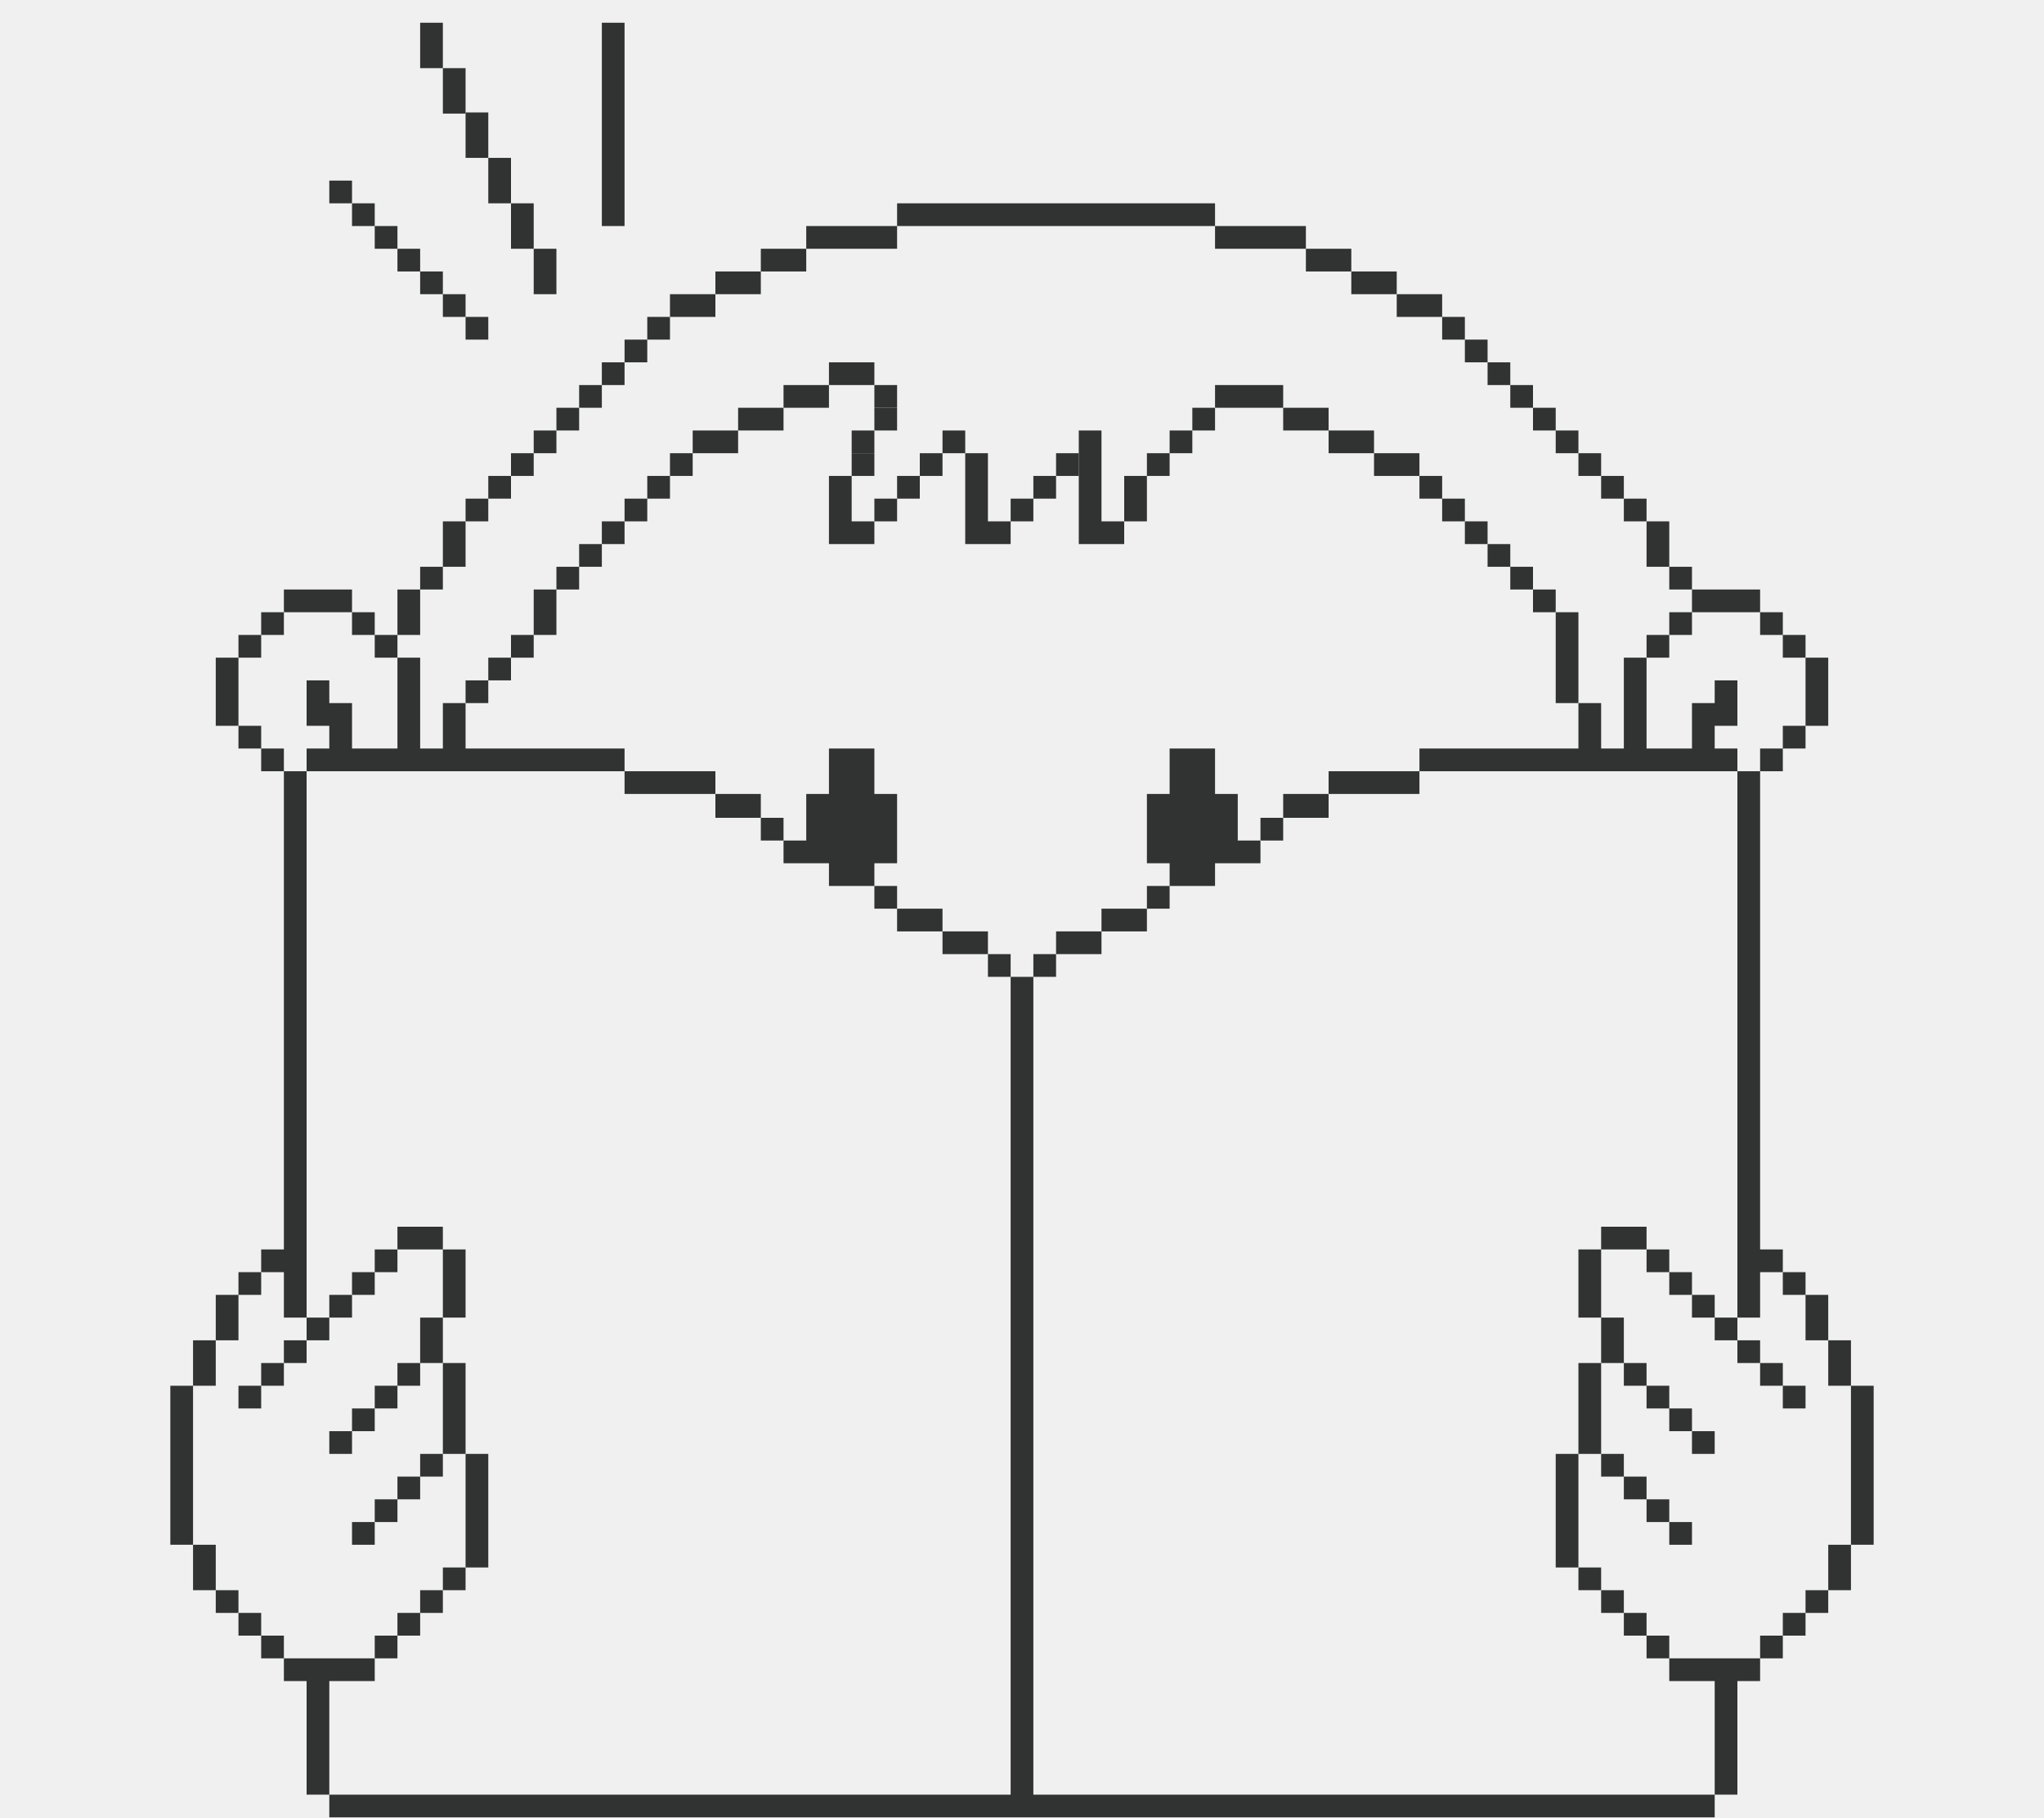
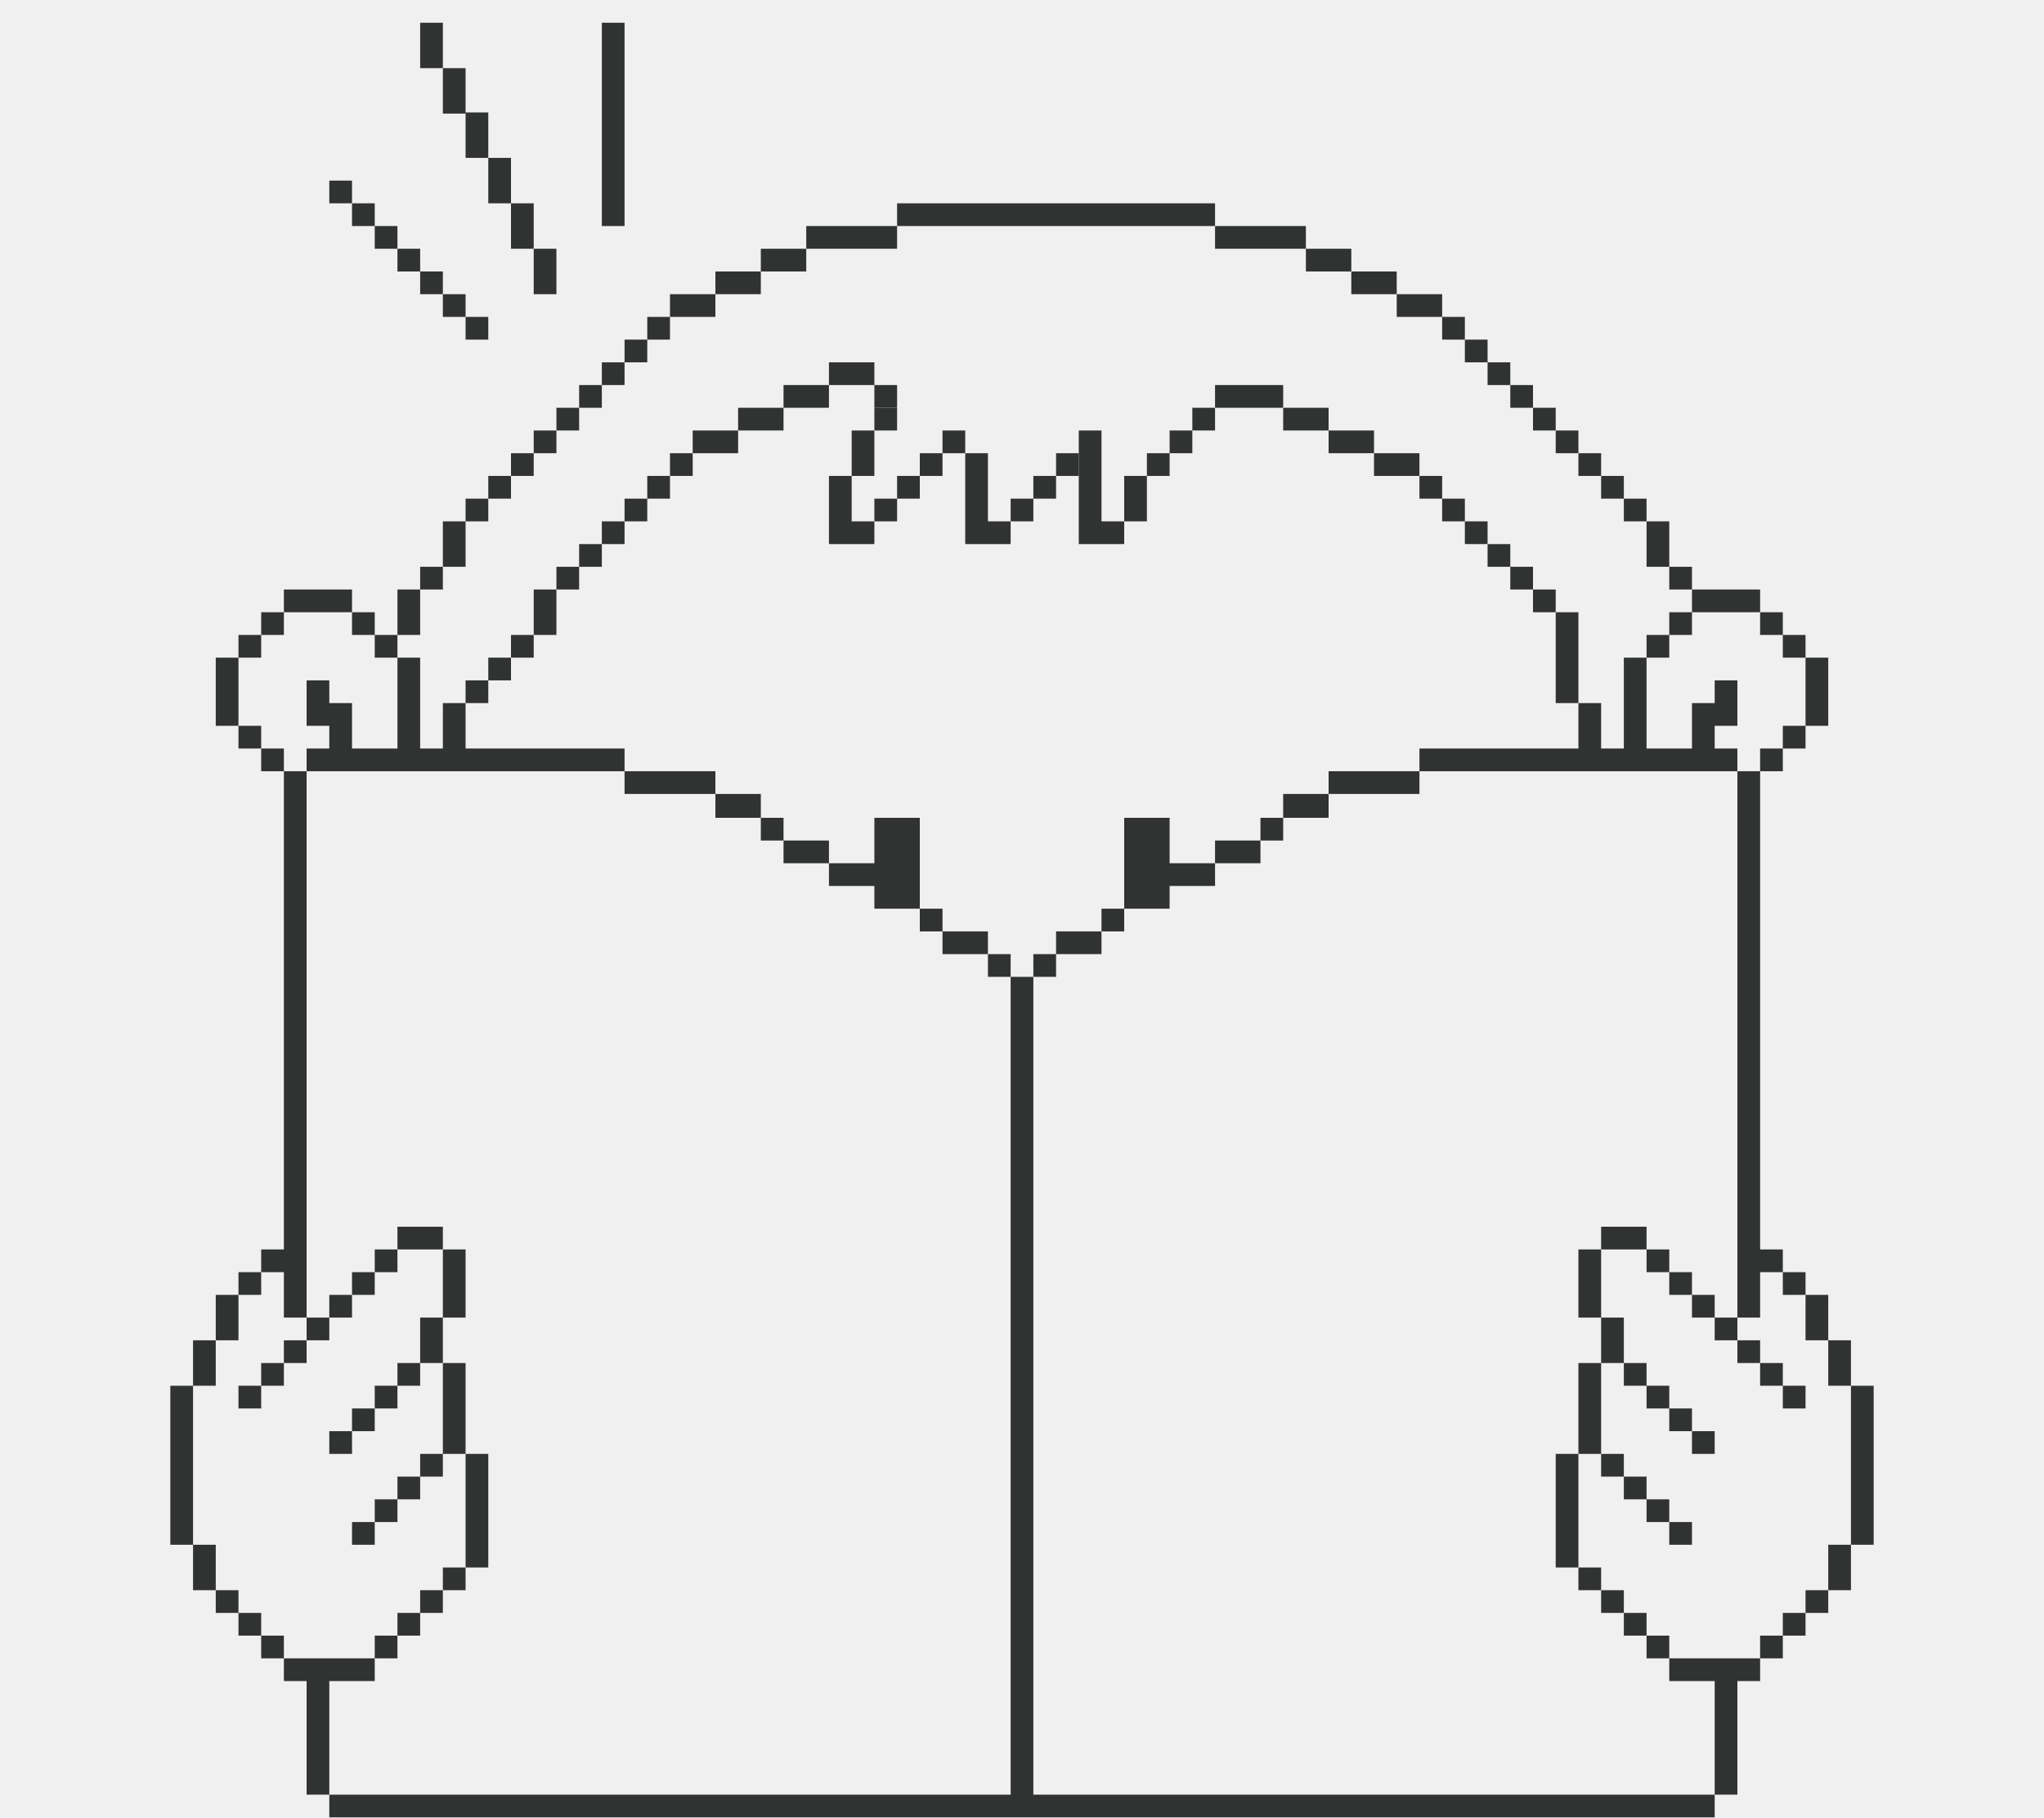
<svg xmlns="http://www.w3.org/2000/svg" width="180" height="160" viewBox="0 0 180 160" fill="none">
  <g clip-path="url(#clip0_1178_5154)">
    <path d="M163 122V124V126V128V130V132V134V136H165V134V132V130V128V126V124V122H163Z" fill="#313232" />
    <path d="M161 138V140H163V138V136H161V138Z" fill="#313232" />
    <path d="M161 122H163V120V118H161V120V122Z" fill="#313232" />
    <path d="M161 140H159V142H161V140Z" fill="#313232" />
    <path d="M159 118H161V116V114H159V116V118Z" fill="#313232" />
    <path d="M159 61.9V63.9H161V61.9V59.9V57.9H159V59.9V61.9Z" fill="#313232" />
    <path d="M159 142H157V144H159V142Z" fill="#313232" />
    <path d="M159 122H157V124H159V122Z" fill="#313232" />
    <path d="M159 112H157V114H159V112Z" fill="#313232" />
    <path d="M159 63.9H157V65.9H159V63.9Z" fill="#313232" />
    <path d="M159 55.9H157V57.9H159V55.9Z" fill="#313232" />
    <path d="M157 144H155V146H157V144Z" fill="#313232" />
    <path d="M157 120H155V122H157V120Z" fill="#313232" />
    <path d="M157 65.9H155V67.9H157V65.9Z" fill="#313232" />
    <path d="M157 53.9H155V55.9H157V53.9Z" fill="#313232" />
    <path d="M155 118H153V120H155V118Z" fill="#313232" />
    <path d="M153 69.9V72V74V76V78V80V82V84V86V88V90V92V94V96V98V100V102V104V106V108V110V112V114V116H155V114V112H157V110H155V108V106V104V102V100V98V96V94V92V90V88V86V84V82V80V78V76V74V72V69.9V67.9H153V69.9Z" fill="#313232" />
    <path d="M151 146H149H147V148H149H151V150V152V154V156V158H153V156V154V152V150V148H155V146H153H151Z" fill="#313232" />
    <path d="M153 116H151V118H153V116Z" fill="#313232" />
    <path d="M151 65.9V63.9H153V61.9V59.9H151V61.9H149V63.9V65.9H147H145V63.9V61.9V59.9V57.9H143V59.9V61.9V63.9V65.9H141V63.9V61.9H139V63.9V65.9H137H135H133H131H129H127H125V67.9H127H129H131H133H135H137H139H141H143H145H147H149H151H153V65.9H151Z" fill="#313232" />
    <path d="M151 126H149V128H151V126Z" fill="#313232" />
    <path d="M151 114H149V116H151V114Z" fill="#313232" />
    <path d="M151 53.9H153H155V51.9H153H151H149V53.9H151Z" fill="#313232" />
    <path d="M147 158H145H143H141H139H137H135H133H131H129H127H125H123H121H119H117H115H113H111H109H107H105H103H101H99H97H95H93H91V156V154V152V150V148V146V144V142V140V138V136V134V132V130V128V126V124V122V120V118V116V114V112V110V108V106V104V102V100V98V96V94V92V90V88V86H89V88V90V92V94V96V98V100V102V104V106V108V110V112V114V116V118V120V122V124V126V128V130V132V134V136V138V140V142V144V146V148V150V152V154V156V158H87H85H83H81H79H77H75H73H71H69H67H65H63H61H59H57H55H53H51H49H47H45H43H41H39H37H35H33H31H29V160H31H33H35H37H39H41H43H45H47H49H51H53H55H57H59H61H63H65H67H69H71H73H75H77H79H81H83H85H87H89H91H93H95H97H99H101H103H105H107H109H111H113H115H117H119H121H123H125H127H129H131H133H135H137H139H141H143H145H147H149H151V158H149H147Z" fill="#313232" />
    <path d="M149 134H147V136H149V134Z" fill="#313232" />
    <path d="M149 124H147V126H149V124Z" fill="#313232" />
    <path d="M149 112H147V114H149V112Z" fill="#313232" />
    <path d="M149 53.9H147V55.9H149V53.9Z" fill="#313232" />
    <path d="M149 49.9H147V51.9H149V49.9Z" fill="#313232" />
    <path d="M147 144H145V146H147V144Z" fill="#313232" />
    <path d="M147 132H145V134H147V132Z" fill="#313232" />
    <path d="M147 122H145V124H147V122Z" fill="#313232" />
    <path d="M147 110H145V112H147V110Z" fill="#313232" />
    <path d="M147 55.9H145V57.9H147V55.9Z" fill="#313232" />
    <path d="M145 49.9H147V47.9V45.9H145V47.9V49.9Z" fill="#313232" />
    <path d="M145 142H143V144H145V142Z" fill="#313232" />
    <path d="M145 130H143V132H145V130Z" fill="#313232" />
    <path d="M145 120H143V122H145V120Z" fill="#313232" />
    <path d="M143 108H141V110H143H145V108H143Z" fill="#313232" />
    <path d="M145 43.9H143V45.9H145V43.9Z" fill="#313232" />
    <path d="M143 140H141V142H143V140Z" fill="#313232" />
    <path d="M143 128H141V130H143V128Z" fill="#313232" />
    <path d="M141 120H143V118V116H141V118V120Z" fill="#313232" />
    <path d="M143 41.9H141V43.9H143V41.9Z" fill="#313232" />
    <path d="M141 138H139V140H141V138Z" fill="#313232" />
    <path d="M139 122V124V126V128H141V126V124V122V120H139V122Z" fill="#313232" />
    <path d="M139 112V114V116H141V114V112V110H139V112Z" fill="#313232" />
    <path d="M141 39.9H139V41.9H141V39.9Z" fill="#313232" />
    <path d="M137 130V132V134V136V138H139V136V134V132V130V128H137V130Z" fill="#313232" />
-     <path d="M137 57.9V59.9V61.9H139V59.9V57.9V55.9V53.9H137V55.9V57.9Z" fill="#313232" />
+     <path d="M139 57.9V55.9V53.9H137V55.9V57.9V59.9V61.9H139V59.9V57.9Z" fill="#313232" />
    <path d="M139 37.9H137V39.9H139V37.9Z" fill="#313232" />
    <path d="M137 51.9H135V53.9H137V51.9Z" fill="#313232" />
    <path d="M137 35.9H135V37.9H137V35.9Z" fill="#313232" />
    <path d="M135 49.9H133V51.9H135V49.9Z" fill="#313232" />
    <path d="M135 33.9H133V35.9H135V33.9Z" fill="#313232" />
    <path d="M133 47.9H131V49.9H133V47.9Z" fill="#313232" />
    <path d="M133 31.9H131V33.9H133V31.9Z" fill="#313232" />
    <path d="M131 45.9H129V47.9H131V45.9Z" fill="#313232" />
    <path d="M131 29.9H129V31.9H131V29.9Z" fill="#313232" />
    <path d="M129 43.9H127V45.9H129V43.9Z" fill="#313232" />
    <path d="M129 27.9H127V29.9H129V27.9Z" fill="#313232" />
    <path d="M127 41.9H125V43.9H127V41.9Z" fill="#313232" />
    <path d="M125 27.9H127V25.9H125H123V27.9H125Z" fill="#313232" />
    <path d="M121 67.9H119H117V69.9H119H121H123H125V67.9H123H121Z" fill="#313232" />
-     <path d="M123 41.9H125V39.9H123H121V41.9H123Z" fill="#313232" />
+     <path d="M123 39.9H121V41.9H123H125V39.9H123Z" fill="#313232" />
    <path d="M121 25.9H123V23.9H121H119V25.9H121Z" fill="#313232" />
-     <path d="M119 39.9H121V37.9H119H117V39.9H119Z" fill="#313232" />
+     <path d="M119 37.9H117V39.9H119H121V37.9H119Z" fill="#313232" />
    <path d="M117 23.9H119V21.9H117H115V23.9H117Z" fill="#313232" />
    <path d="M113 69.9V72H115H117V69.9H115H113Z" fill="#313232" />
-     <path d="M115 37.9H117V35.9H115H113V37.9H115Z" fill="#313232" />
-     <path d="M113 72H111V74H113V72Z" fill="#313232" />
-     <path d="M111 35.9H113V33.9H111H109H107V35.9H109H111Z" fill="#313232" />
-     <path d="M109 72V69.9H107V67.9V65.9H105H103V67.9V69.9H101V72V74V76H103V78H105H107V76H109H111V74H109V72Z" fill="#313232" />
+     <path d="M115 35.9H113V37.9H115H117V35.9H115Z" fill="#313232" />
+     <path d="M111 74H109H107V76H109H111V74H113V72H111V74Z" fill="#313232" />
+     <path d="M111 33.9H109H107V35.9H109H111H113V33.9H111Z" fill="#313232" />
    <path d="M109 21.9H111H113H115V19.9H113H111H109H107V21.9H109Z" fill="#313232" />
    <path d="M107 35.9H105V37.9H107V35.9Z" fill="#313232" />
    <path d="M105 37.9H103V39.9H105V37.9Z" fill="#313232" />
-     <path d="M103 78H101V80H103V78Z" fill="#313232" />
    <path d="M103 39.9H101V41.9H103V39.9Z" fill="#313232" />
-     <path d="M101 43.9V41.9H99V43.9V45.9H101V43.9Z" fill="#313232" />
-     <path d="M97 80V82H99H101V80H99H97Z" fill="#313232" />
-     <path d="M95 41.9V43.9V45.9V47.9H97H99V45.9H97V43.9V41.9V39.9V37.9H95V39.9V41.9Z" fill="#313232" />
+     <path d="M99 43.9V45.9H101V43.9V41.9H99V43.9Z" fill="#313232" />
+     <path d="M97 80V82H98H99V80H98H97Z" fill="#313232" />
+     <path d="M103 76V74V72H101H99V74V76V78V80H101H103V78H105H107V76H105H103Z" fill="#313232" />
+     <path d="M97 43.9V41.9V39.9V37.9H95V39.9V41.9V43.9V45.9V47.9H97H99V45.9H97V43.9Z" fill="#313232" />
    <path d="M93 82V84H95H97V82H95H93Z" fill="#313232" />
    <path d="M93 84H91V86H93V84Z" fill="#313232" />
    <path d="M93 41.9H91V43.9H93V41.9Z" fill="#313232" />
    <path d="M95 39.9H93V41.9H95V39.9Z" fill="#313232" />
    <path d="M91 43.9H89V45.9H91V43.9Z" fill="#313232" />
    <path d="M89 84H87V86H89V84Z" fill="#313232" />
    <path d="M85 82H83V84H85H87V82H85Z" fill="#313232" />
    <path d="M85 43.9V45.9V47.9H87H89V45.9H87V43.9V41.9V39.9H85V41.9V43.9Z" fill="#313232" />
    <path d="M85 37.9H83V39.9H85V37.9Z" fill="#313232" />
-     <path d="M81 80H79V82H81H83V80H81Z" fill="#313232" />
+     <path d="M82 80H81V82H82H83V80H82Z" fill="#313232" />
    <path d="M83 39.9H81V41.9H83V39.9Z" fill="#313232" />
    <path d="M83 19.9H85H87H89H91H93H95H97H99H101H103H105H107V17.9H105H103H101H99H97H95H93H91H89H87H85H83H81H79V19.9H81H83Z" fill="#313232" />
    <path d="M81 41.9H79V43.9H81V41.9Z" fill="#313232" />
-     <path d="M79 78H77V80H79V78Z" fill="#313232" />
-     <path d="M79 76V74V72V69.9H77V67.9V65.9H75H73V67.9V69.9H71V72V74H69V76H71H73V78H75H77V76H79Z" fill="#313232" />
+     <path d="M81 76V74V72H79H77V74V76H73V78H75H77V80H79H81V78V76Z" fill="#313232" />
+     <path d="M71 74H69V76H71H73V74H71Z" fill="#313232" />
    <path d="M79 43.9H77V45.9H79V43.9Z" fill="#313232" />
-     <path d="M77 39.9H75V41.9H77V39.9Z" fill="#313232" />
-     <path d="M77 37.9H75V39.9H77V37.9Z" fill="#313232" />
+     <path d="M77 39.9V37.9H75V39.9V41.9H77V39.9Z" fill="#313232" />
    <path d="M79 35.9H77V37.9H79V35.9Z" fill="#313232" />
-     <path d="M79 33.9H77V35.9H79V33.9Z" fill="#313232" />
-     <path d="M77 33.9V31.9H75H73V33.9H75H77Z" fill="#313232" />
-     <path d="M73 43.9V45.9V47.9H75H77V45.9H75V43.9V41.9H73V43.9Z" fill="#313232" />
+     <path d="M77 33.9V35.9H79V33.9H77V31.9H75H73V33.9H75H77Z" fill="#313232" />
+     <path d="M75 43.9V41.9H73V43.9V45.9V47.9H75H77V45.9H75V43.9Z" fill="#313232" />
    <path d="M75 21.9H77H79V19.9H77H75H73H71V21.9H73H75Z" fill="#313232" />
    <path d="M73 35.9V33.9H71H69V35.9H71H73Z" fill="#313232" />
    <path d="M71 23.9V21.9H69H67V23.9H69H71Z" fill="#313232" />
    <path d="M69 72H67V74H69V72Z" fill="#313232" />
    <path d="M69 37.9V35.9H67H65V37.9H67H69Z" fill="#313232" />
    <path d="M65 69.9H63V72H65H67V69.9H65Z" fill="#313232" />
    <path d="M67 25.9V23.9H65H63V25.9H65H67Z" fill="#313232" />
    <path d="M65 39.9V37.9H63H61V39.9H63H65Z" fill="#313232" />
    <path d="M61 67.9H59H57H55V69.9H57H59H61H63V67.9H61Z" fill="#313232" />
    <path d="M63 27.9V25.9H61H59V27.9H61H63Z" fill="#313232" />
    <path d="M61 39.9H59V41.9H61V39.9Z" fill="#313232" />
    <path d="M59 41.9H57V43.9H59V41.9Z" fill="#313232" />
    <path d="M59 27.9H57V29.9H59V27.9Z" fill="#313232" />
    <path d="M57 43.9H55V45.9H57V43.9Z" fill="#313232" />
    <path d="M57 29.9H55V31.9H57V29.9Z" fill="#313232" />
    <path d="M53 65.9H51H49H47H45H43H41V63.9V61.9H39V63.9V65.9H37V63.9V61.9V59.9V57.9H35V59.9V61.9V63.9V65.9H33H31V63.9V61.9H29V59.9H27V61.9V63.9H29V65.9H27V67.9H29H31H33H35H37H39H41H43H45H47H49H51H53H55V65.9H53Z" fill="#313232" />
    <path d="M55 45.9H53V47.9H55V45.9Z" fill="#313232" />
    <path d="M55 31.9H53V33.9H55V31.9Z" fill="#313232" />
    <path d="M55 16.3V12.8V9.2V5.6V2H53V5.6V9.2V12.8V16.3V19.9H55V16.3Z" fill="#313232" />
    <path d="M53 47.9H51V49.9H53V47.9Z" fill="#313232" />
    <path d="M53 33.9H51V35.9H53V33.9Z" fill="#313232" />
    <path d="M51 49.9H49V51.9H51V49.9Z" fill="#313232" />
    <path d="M51 35.9H49V37.9H51V35.9Z" fill="#313232" />
    <path d="M49 53.9V51.9H47V53.9V55.9H49V53.9Z" fill="#313232" />
    <path d="M49 37.9H47V39.9H49V37.9Z" fill="#313232" />
    <path d="M47 25.9H49V23.9V21.9H47V23.9V25.9Z" fill="#313232" />
    <path d="M47 55.9H45V57.9H47V55.9Z" fill="#313232" />
    <path d="M47 39.9H45V41.9H47V39.9Z" fill="#313232" />
    <path d="M45 21.9H47V19.9V17.9H45V19.9V21.9Z" fill="#313232" />
    <path d="M45 57.9H43V59.9H45V57.9Z" fill="#313232" />
    <path d="M45 41.9H43V43.9H45V41.9Z" fill="#313232" />
    <path d="M43 17.9H45V15.9V13.9H43V15.9V17.9Z" fill="#313232" />
    <path d="M41 132V134V136V138H43V136V134V132V130V128H41V130V132Z" fill="#313232" />
    <path d="M43 59.9H41V61.9H43V59.9Z" fill="#313232" />
    <path d="M43 43.9H41V45.9H43V43.9Z" fill="#313232" />
    <path d="M43 27.9H41V29.9H43V27.9Z" fill="#313232" />
-     <path d="M41 13.9H43V11.9V9.9H41V11.9V13.9Z" fill="#313232" />
-     <path d="M39 10H41V8V6H39V8V10Z" fill="#313232" />
-     <path d="M37 6H39V4V2H37V4V6Z" fill="#313232" />
+     <path d="M39 10H41V11.9V13.9H43V11.9V9.9H41V8V6H39V8V10Z" fill="#313232" />
+     <path d="M39 4V2H37V4V6H39V4Z" fill="#313232" />
    <path d="M41 138H39V140H41V138Z" fill="#313232" />
    <path d="M39 124V126V128H41V126V124V122V120H39V122V124Z" fill="#313232" />
    <path d="M39 114V116H41V114V112V110H39V112V114Z" fill="#313232" />
    <path d="M41 47.9V45.9H39V47.9V49.9H41V47.9Z" fill="#313232" />
    <path d="M41 25.9H39V27.9H41V25.9Z" fill="#313232" />
    <path d="M39 140H37V142H39V140Z" fill="#313232" />
    <path d="M39 128H37V130H39V128Z" fill="#313232" />
    <path d="M37 118V120H39V118V116H37V118Z" fill="#313232" />
    <path d="M39 110V108H37H35V110H37H39Z" fill="#313232" />
    <path d="M39 49.9H37V51.9H39V49.9Z" fill="#313232" />
    <path d="M39 23.9H37V25.9H39V23.9Z" fill="#313232" />
    <path d="M37 142H35V144H37V142Z" fill="#313232" />
    <path d="M37 130H35V132H37V130Z" fill="#313232" />
    <path d="M37 120H35V122H37V120Z" fill="#313232" />
    <path d="M37 53.9V51.9H35V53.9V55.9H37V53.9Z" fill="#313232" />
    <path d="M37 21.9H35V23.9H37V21.9Z" fill="#313232" />
    <path d="M35 144H33V146H35V144Z" fill="#313232" />
    <path d="M35 132H33V134H35V132Z" fill="#313232" />
    <path d="M35 122H33V124H35V122Z" fill="#313232" />
    <path d="M35 110H33V112H35V110Z" fill="#313232" />
    <path d="M35 55.9H33V57.9H35V55.9Z" fill="#313232" />
    <path d="M35 19.9H33V21.9H35V19.9Z" fill="#313232" />
    <path d="M33 134H31V136H33V134Z" fill="#313232" />
    <path d="M33 124H31V126H33V124Z" fill="#313232" />
    <path d="M33 112H31V114H33V112Z" fill="#313232" />
    <path d="M33 53.9H31V55.9H33V53.9Z" fill="#313232" />
    <path d="M33 17.9H31V19.9H33V17.9Z" fill="#313232" />
    <path d="M31 126H29V128H31V126Z" fill="#313232" />
    <path d="M31 114H29V116H31V114Z" fill="#313232" />
    <path d="M31 15.9H29V17.9H31V15.9Z" fill="#313232" />
    <path d="M29 154V152V150V148H31H33V146H31H29H27H25V148H27V150V152V154V156V158H29V156V154Z" fill="#313232" />
    <path d="M29 116H27V118H29V116Z" fill="#313232" />
    <path d="M29 53.9H31V51.9H29H27H25V53.9H27H29Z" fill="#313232" />
    <path d="M27 118H25V120H27V118Z" fill="#313232" />
    <path d="M25 114V116H27V114V112V110V108V106V104V102V100V98V96V94V92V90V88V86V84V82V80V78V76V74V72V69.9V67.9H25V69.9V72V74V76V78V80V82V84V86V88V90V92V94V96V98V100V102V104V106V108V110H23V112H25V114Z" fill="#313232" />
    <path d="M25 144H23V146H25V144Z" fill="#313232" />
    <path d="M25 120H23V122H25V120Z" fill="#313232" />
    <path d="M25 65.9H23V67.9H25V65.9Z" fill="#313232" />
    <path d="M25 53.9H23V55.9H25V53.9Z" fill="#313232" />
    <path d="M23 142H21V144H23V142Z" fill="#313232" />
    <path d="M23 122H21V124H23V122Z" fill="#313232" />
    <path d="M23 112H21V114H23V112Z" fill="#313232" />
    <path d="M23 63.9H21V65.9H23V63.9Z" fill="#313232" />
    <path d="M23 55.9H21V57.9H23V55.9Z" fill="#313232" />
    <path d="M21 140H19V142H21V140Z" fill="#313232" />
    <path d="M21 116V114H19V116V118H21V116Z" fill="#313232" />
    <path d="M21 59.9V57.9H19V59.9V61.9V63.9H21V61.9V59.9Z" fill="#313232" />
    <path d="M19 136H17V138V140H19V138V136Z" fill="#313232" />
    <path d="M19 120V118H17V120V122H19V120Z" fill="#313232" />
    <path d="M17 132V130V128V126V124V122H15V124V126V128V130V132V134V136H17V134V132Z" fill="#313232" />
  </g>
  <defs>
    <clipPath id="clip0_1178_5154">
      <rect width="150" height="158" fill="white" transform="translate(15 2)" />
    </clipPath>
  </defs>
</svg>
